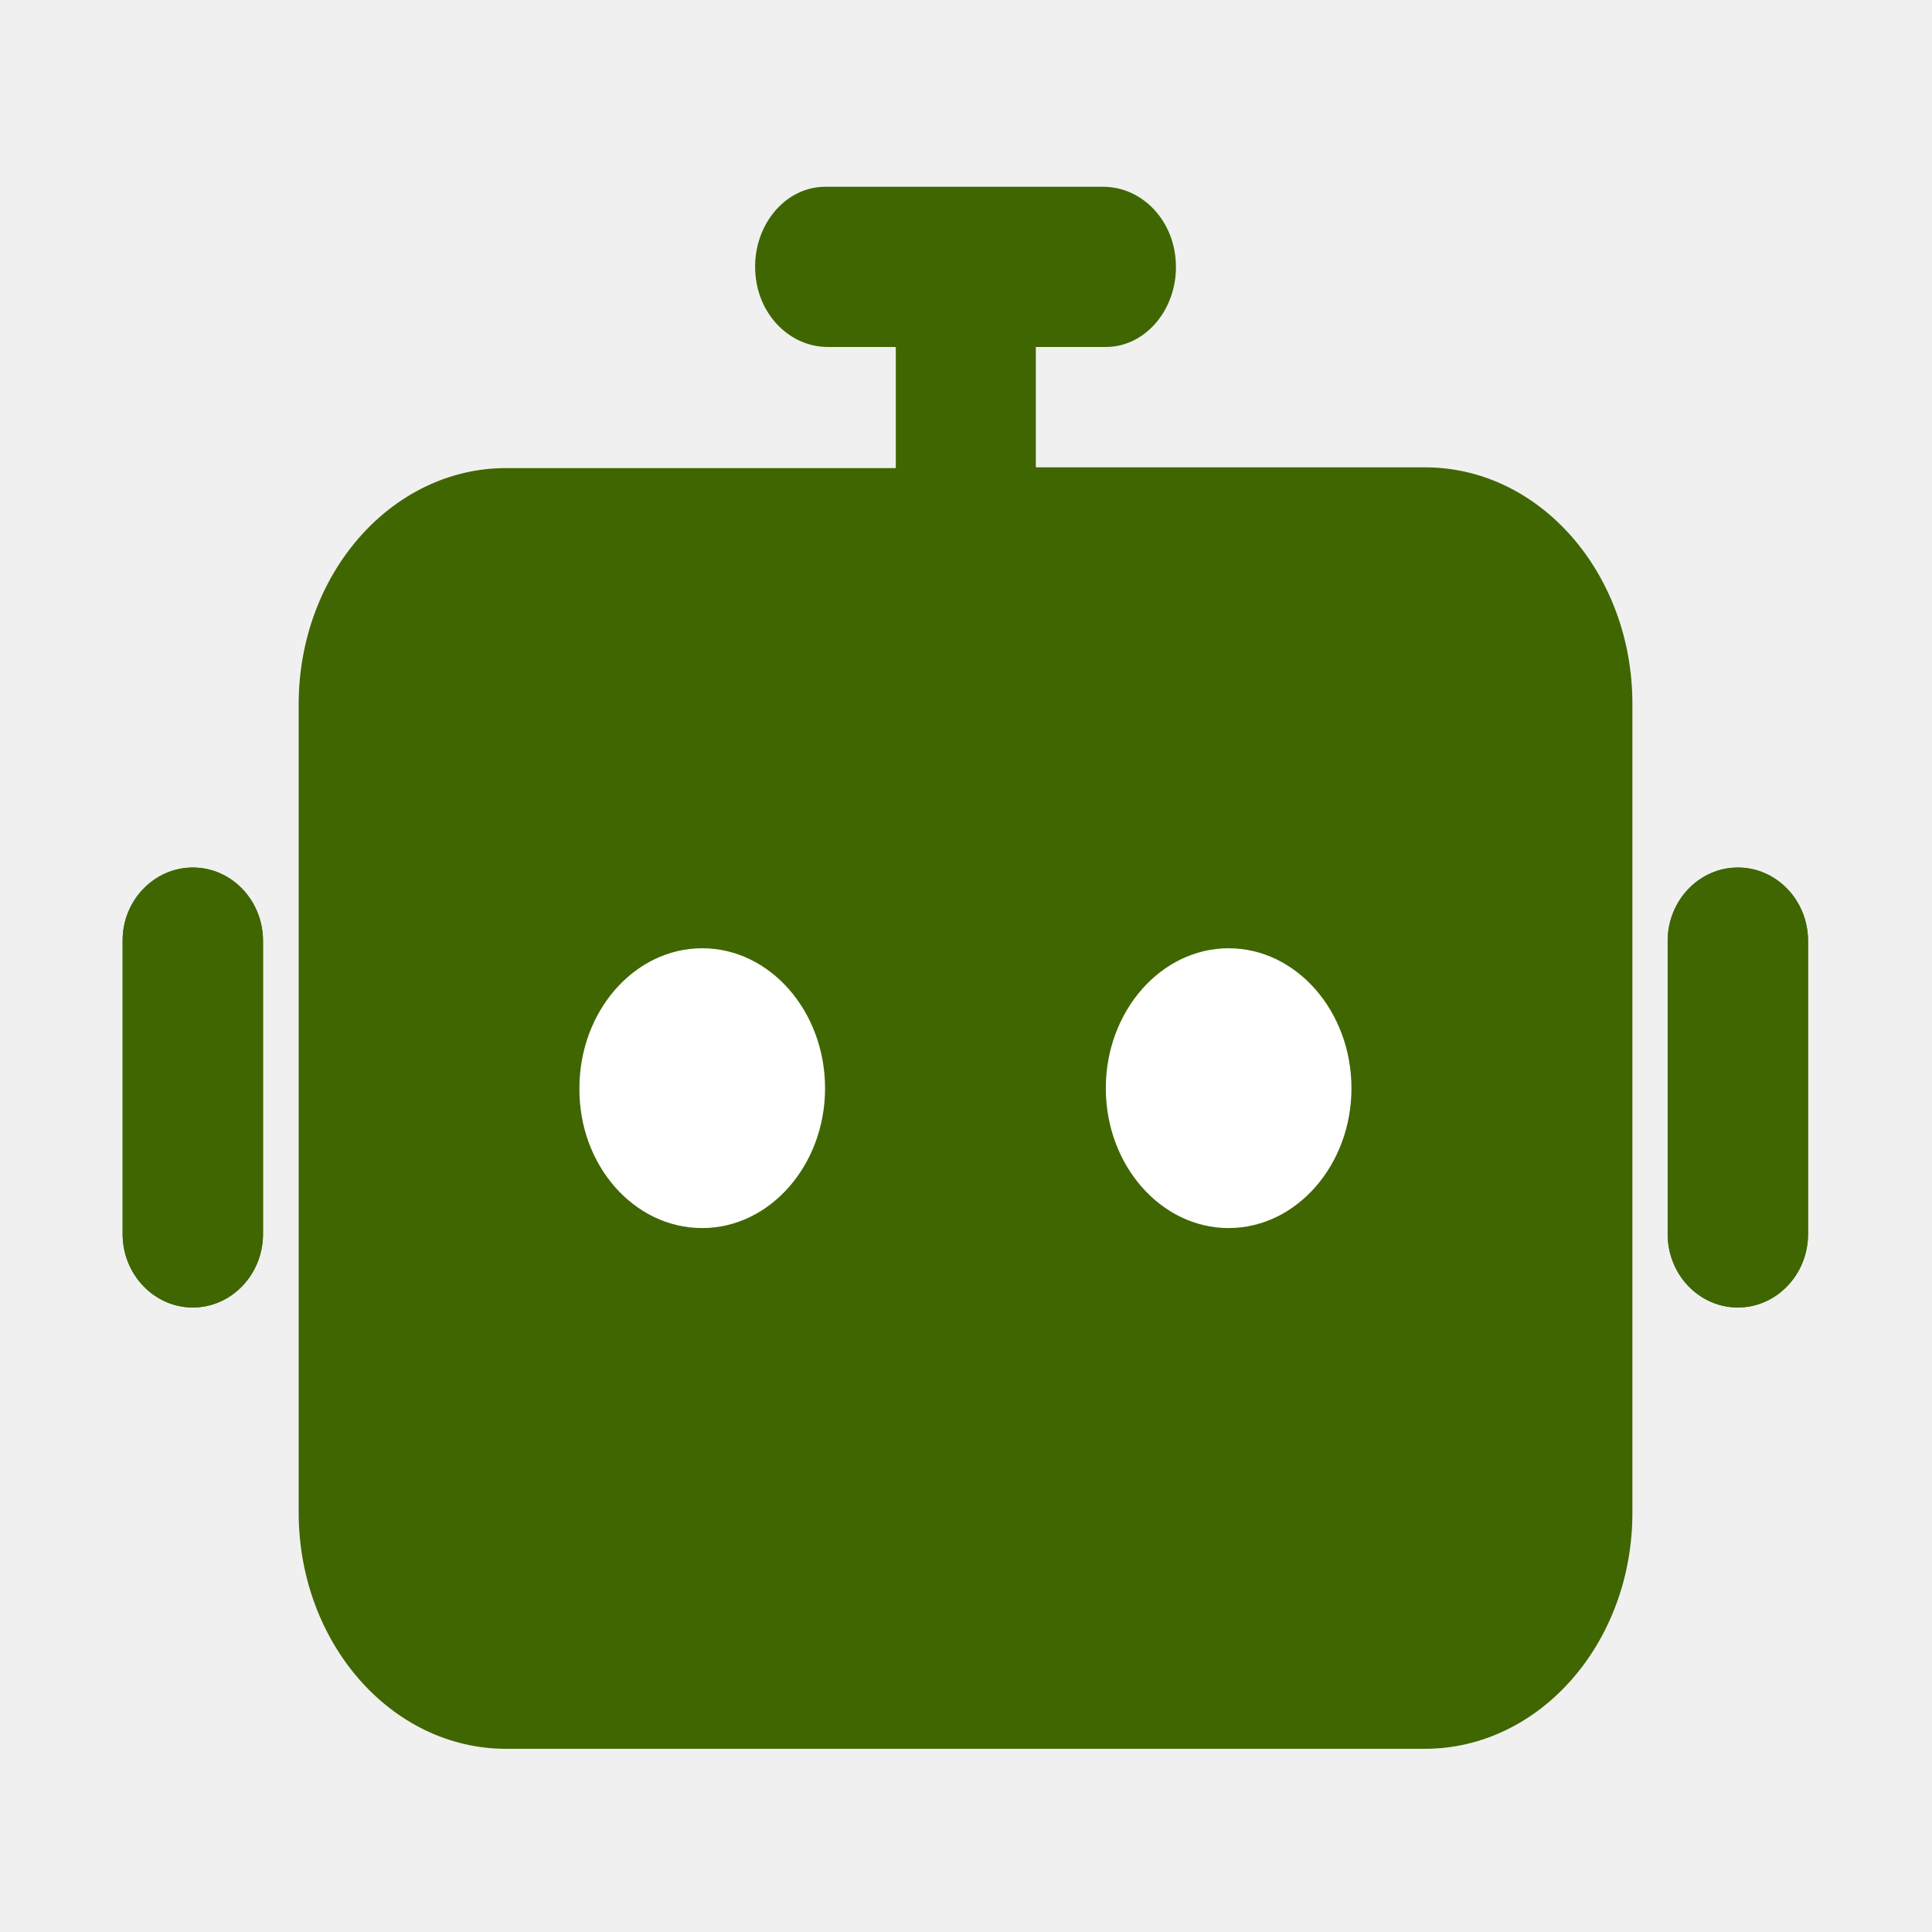
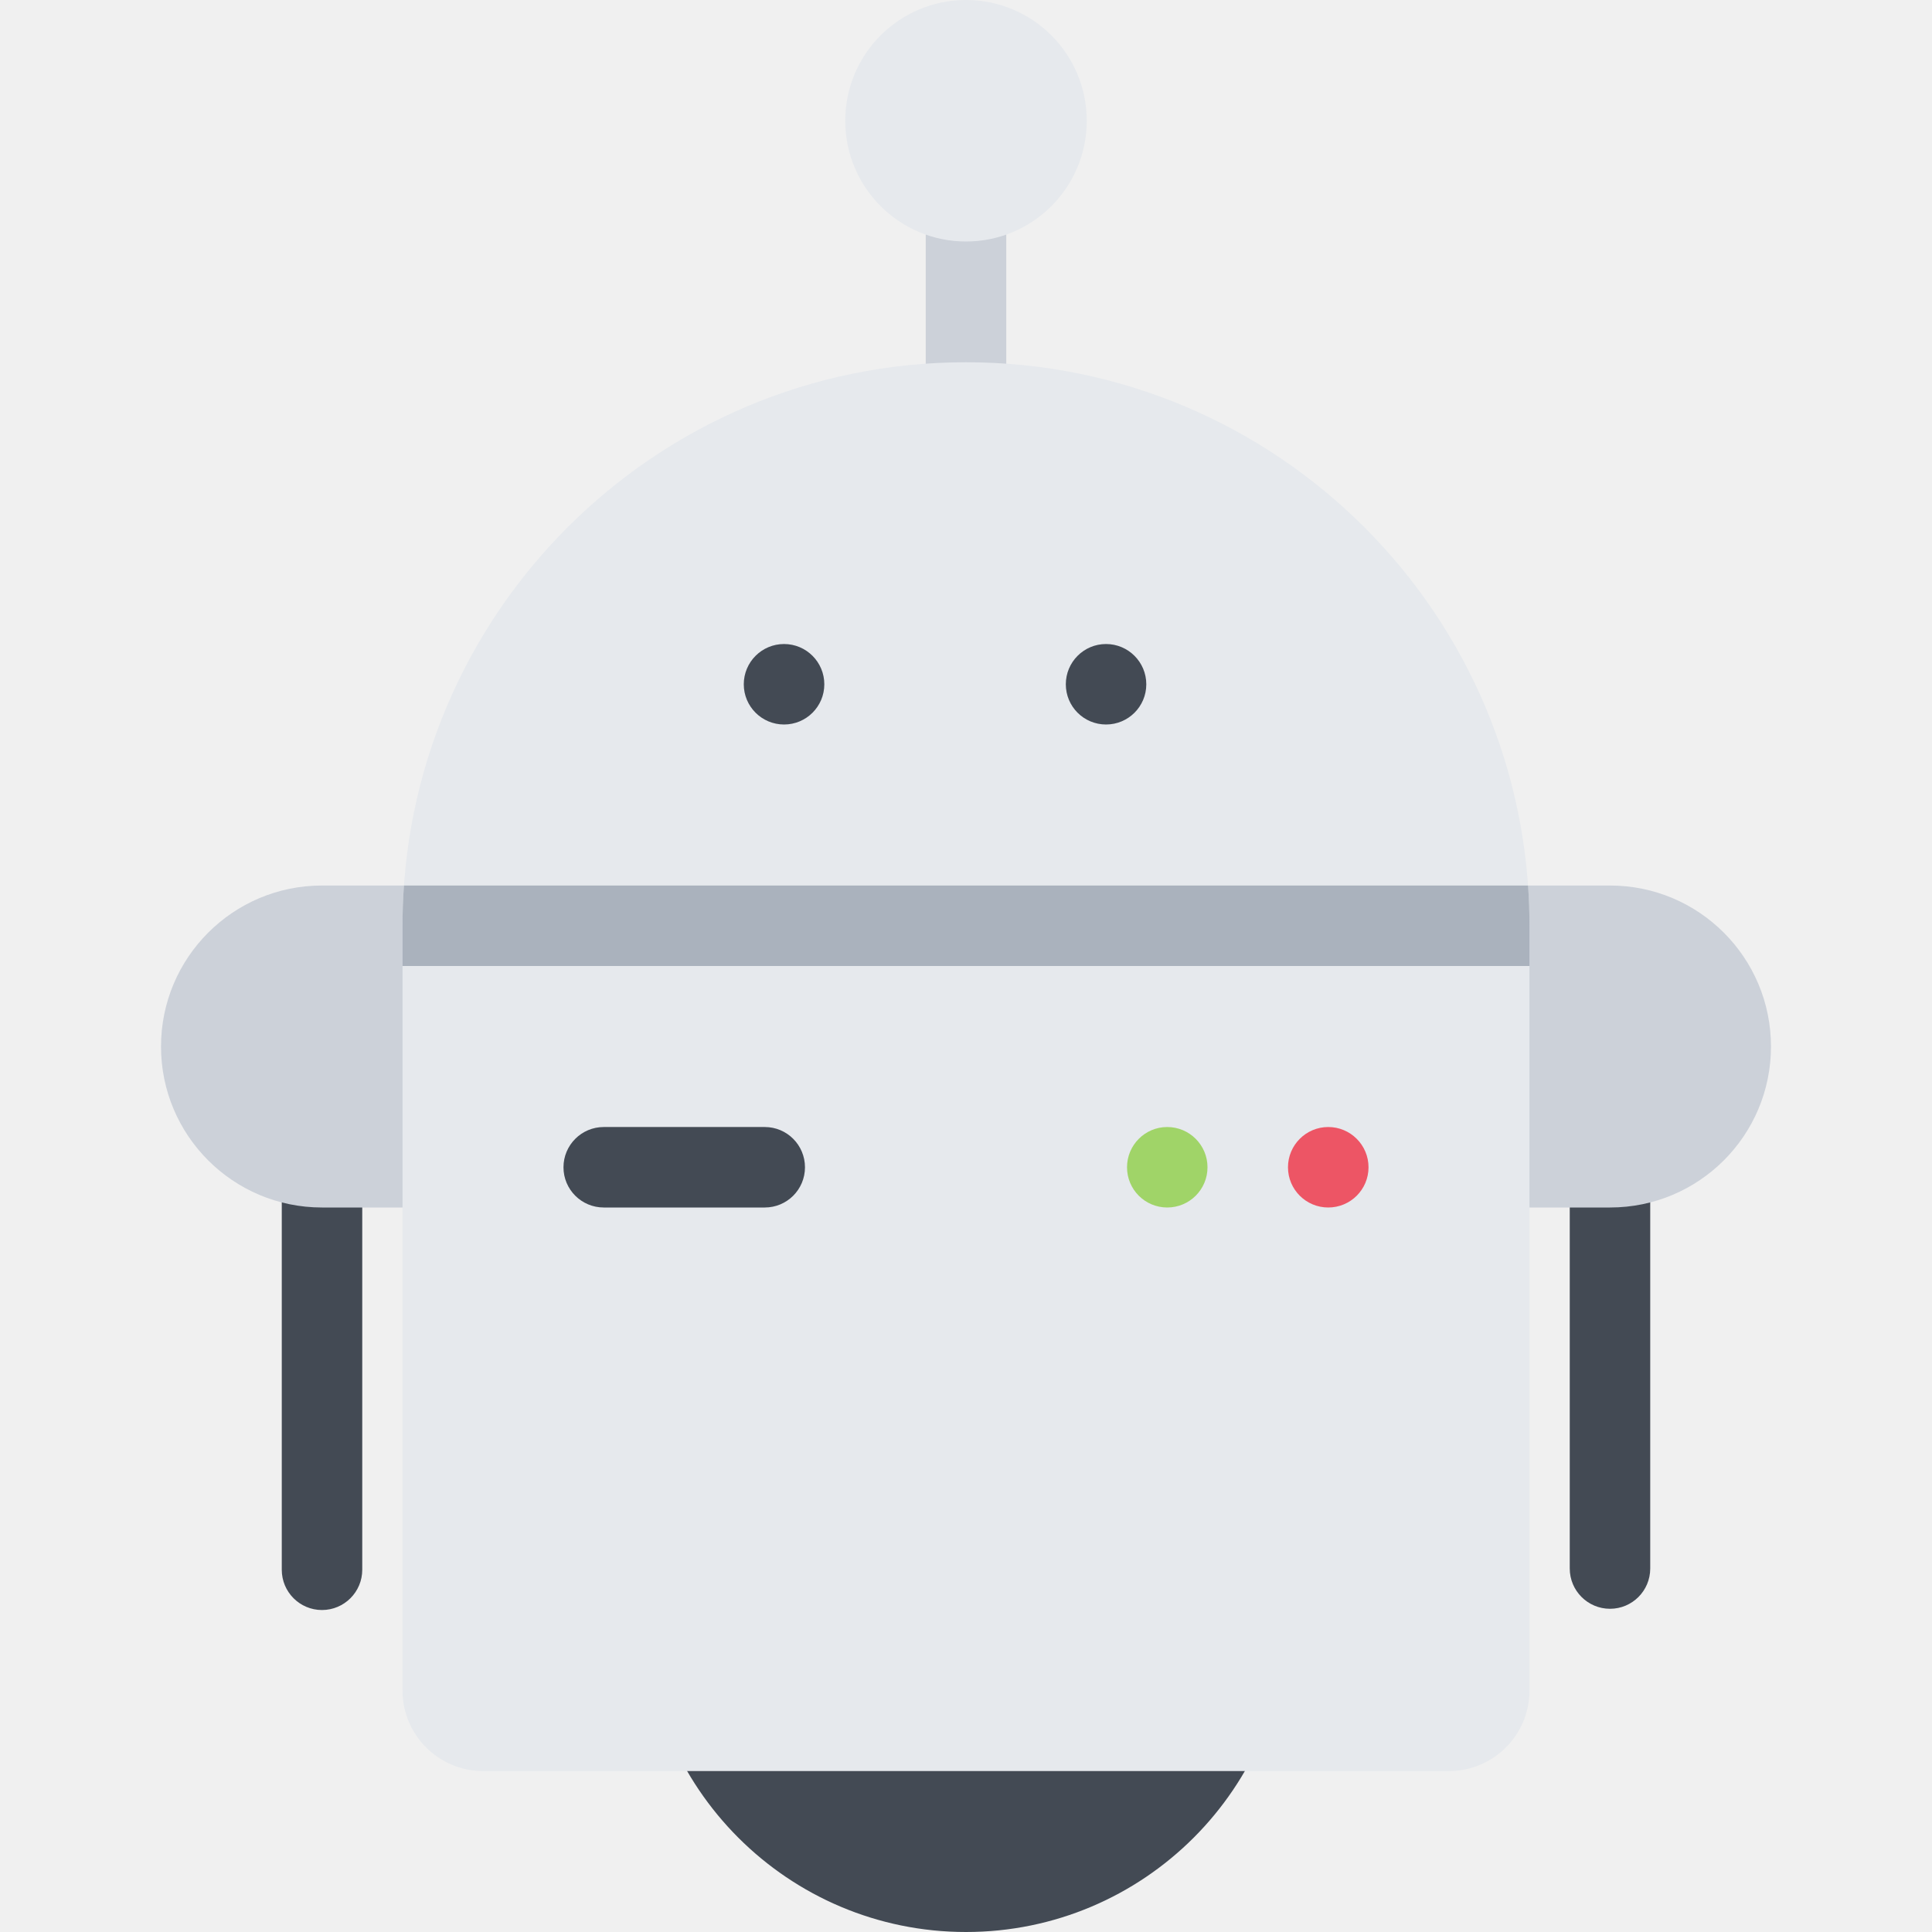
- <svg xmlns="http://www.w3.org/2000/svg" t="1711352845544" class="icon" viewBox="0 0 1024 1024" version="1.1" p-id="9794" data-spm-anchor-id="a313x.search_index.0.i3.1b433a81hRwYXE" width="48" height="48">
-   <path d="M102.2 459.8c20.5 0 37.2 17.4 37.2 38.9v155.4c0 21.4-16.7 38.9-37.2 38.9-20.5 0-37.2-17.5-37.2-38.9V498.3c0-21 16.7-38.5 37.2-38.5z m818.9 0c20.5 0 37.2 17.4 37.2 38.9v155.4c0 21.4-16.7 38.9-37.2 38.9-20.5 0-37.2-17.4-37.2-38.9V498.7c0-21.4 16.7-38.9 37.2-38.9zM755.2 926.9h-487c-60.9 0-109.9-56.3-109.9-125.3V373.4c0-69.4 49.4-125.3 109.9-125.3h206.3s0.3 0 0.3-0.4v-63.4s0-0.4-0.3-0.4h-35.8c-19.5 0-36.5-16.3-38.3-38.5-2.1-25 15.3-46.4 36.9-46.4h147.5c19.5 0 36.5 16.3 38.3 38.5 2.1 25-15.3 46.4-36.9 46.4H549v63.4s0 0.4 0.3 0.4h206c60.9 0 109.9 56.3 109.9 125.3v428.2c0.3 69.4-49.1 125.7-110 125.7z m0 0" fill="#3f6600" p-id="9795" data-spm-anchor-id="a313x.search_index.0.i0.1b433a81hRwYXE" class="selected" />
-   <path d="M102.2 459.8c20.5 0 37.2 17.4 37.2 38.9v155.4c0 21.4-16.7 38.9-37.2 38.9-20.5 0-37.2-17.5-37.2-38.9V498.3c0-21 16.7-38.5 37.2-38.5z m818.9 0c20.5 0 37.2 17.4 37.2 38.9v155.4c0 21.4-16.7 38.9-37.2 38.9-20.5 0-37.2-17.4-37.2-38.9V498.7c0-21.4 16.7-38.9 37.2-38.9z m0 0" fill="#3f6600" p-id="9796" data-spm-anchor-id="a313x.search_index.0.i4.1b433a81hRwYXE" class="selected" />
-   <path d="M651.2 650.9c35.8 0 65.1-33.3 65.1-74.1s-29.2-74.2-65.1-74.2c-35.8 0-65.1 33.3-65.1 74.2 0 40.8 29.2 74.1 65.1 74.1z m-279 0c35.8 0 65.1-33.3 65.1-74.1s-29.2-74.2-65.1-74.2-65.1 33.3-65.1 74.2c-0.3 40.8 28.9 74.1 65.1 74.1z m0 0" fill="#FFFFFF" p-id="9797" />
+ <svg xmlns="http://www.w3.org/2000/svg" t="1741743090952" class="icon" viewBox="0 0 1024 1024" version="1.1" p-id="2890" width="256" height="256">
+   <path d="M490.656 31.876h42.688v168.376h-42.688z" fill="#CCD1D9" p-id="2891" />
+   <path d="M149.344 618.688V832c0 11.782 9.532 21.344 21.312 21.344S192 843.782 192 832V618.688H149.344zM832 618.688v212.656c0 11.782 9.562 21.344 21.344 21.344s21.312-9.562 21.312-21.344V618.688H832z" fill="#434A54" p-id="2892" />
+   <path d="M170.656 469.344h142.218V640H170.656c-47.124 0-85.312-38.188-85.312-85.312 0-47.156 38.188-85.344 85.312-85.344zM853.344 469.344h-142.218V640h142.218c47.124 0 85.312-38.188 85.312-85.312 0-47.156-38.188-85.344-85.312-85.344z" fill="#CCD1D9" p-id="2893" />
+   <path d="M512 853.344m-170.656 0a170.656 170.656 0 1 0 341.312 0 170.656 170.656 0 1 0-341.312 0Z" fill="#434A54" p-id="2894" />
+   <path d="M810.656 490.688C810.656 325.718 676.938 192 512 192s-298.656 133.718-298.656 298.688V896c0 23.562 19.094 42.688 42.656 42.688h512c23.562 0 42.656-19.124 42.656-42.688V490.688z" fill="#E6E9ED" p-id="2895" />
+   <path d="M213.344 490.688V512h597.312v-21.312c0-7.188-0.25-14.312-0.75-21.344H214.094a301.06 301.06 0 0 0-0.75 21.344z" fill="#AAB2BD" p-id="2896" />
+   <path d="M512 64m-64 0a64 64 0 1 0 128 0 64 64 0 1 0-128 0Z" fill="#E6E9ED" p-id="2897" />
+   <path d="M640 618.688c0 11.782-9.562 21.312-21.344 21.312s-21.312-9.532-21.312-21.312 9.532-21.344 21.312-21.344S640 606.906 640 618.688z" fill="#A0D468" p-id="2898" />
+   <path d="M436.906 362.688c0 11.782-9.562 21.312-21.344 21.312s-21.344-9.532-21.344-21.312 9.562-21.344 21.344-21.344 21.344 9.562 21.344 21.344z" fill="#434A54" p-id="2899" />
+   <path d="M725.344 618.688c0 11.782-9.562 21.312-21.344 21.312s-21.344-9.532-21.344-21.312 9.562-21.344 21.344-21.344 21.344 9.562 21.344 21.344z" fill="#ED5565" p-id="2900" />
+   <path d="M607.562 362.688c0 11.782-9.562 21.312-21.344 21.312s-21.312-9.532-21.312-21.312 9.532-21.344 21.312-21.344 21.344 9.562 21.344 21.344zM405.344 597.344H320c-11.782 0-21.344 9.562-21.344 21.344S308.218 640 320 640h85.344c11.782 0 21.312-9.532 21.312-21.312s-9.532-21.344-21.312-21.344z" fill="#434A54" p-id="2901" />
</svg>
